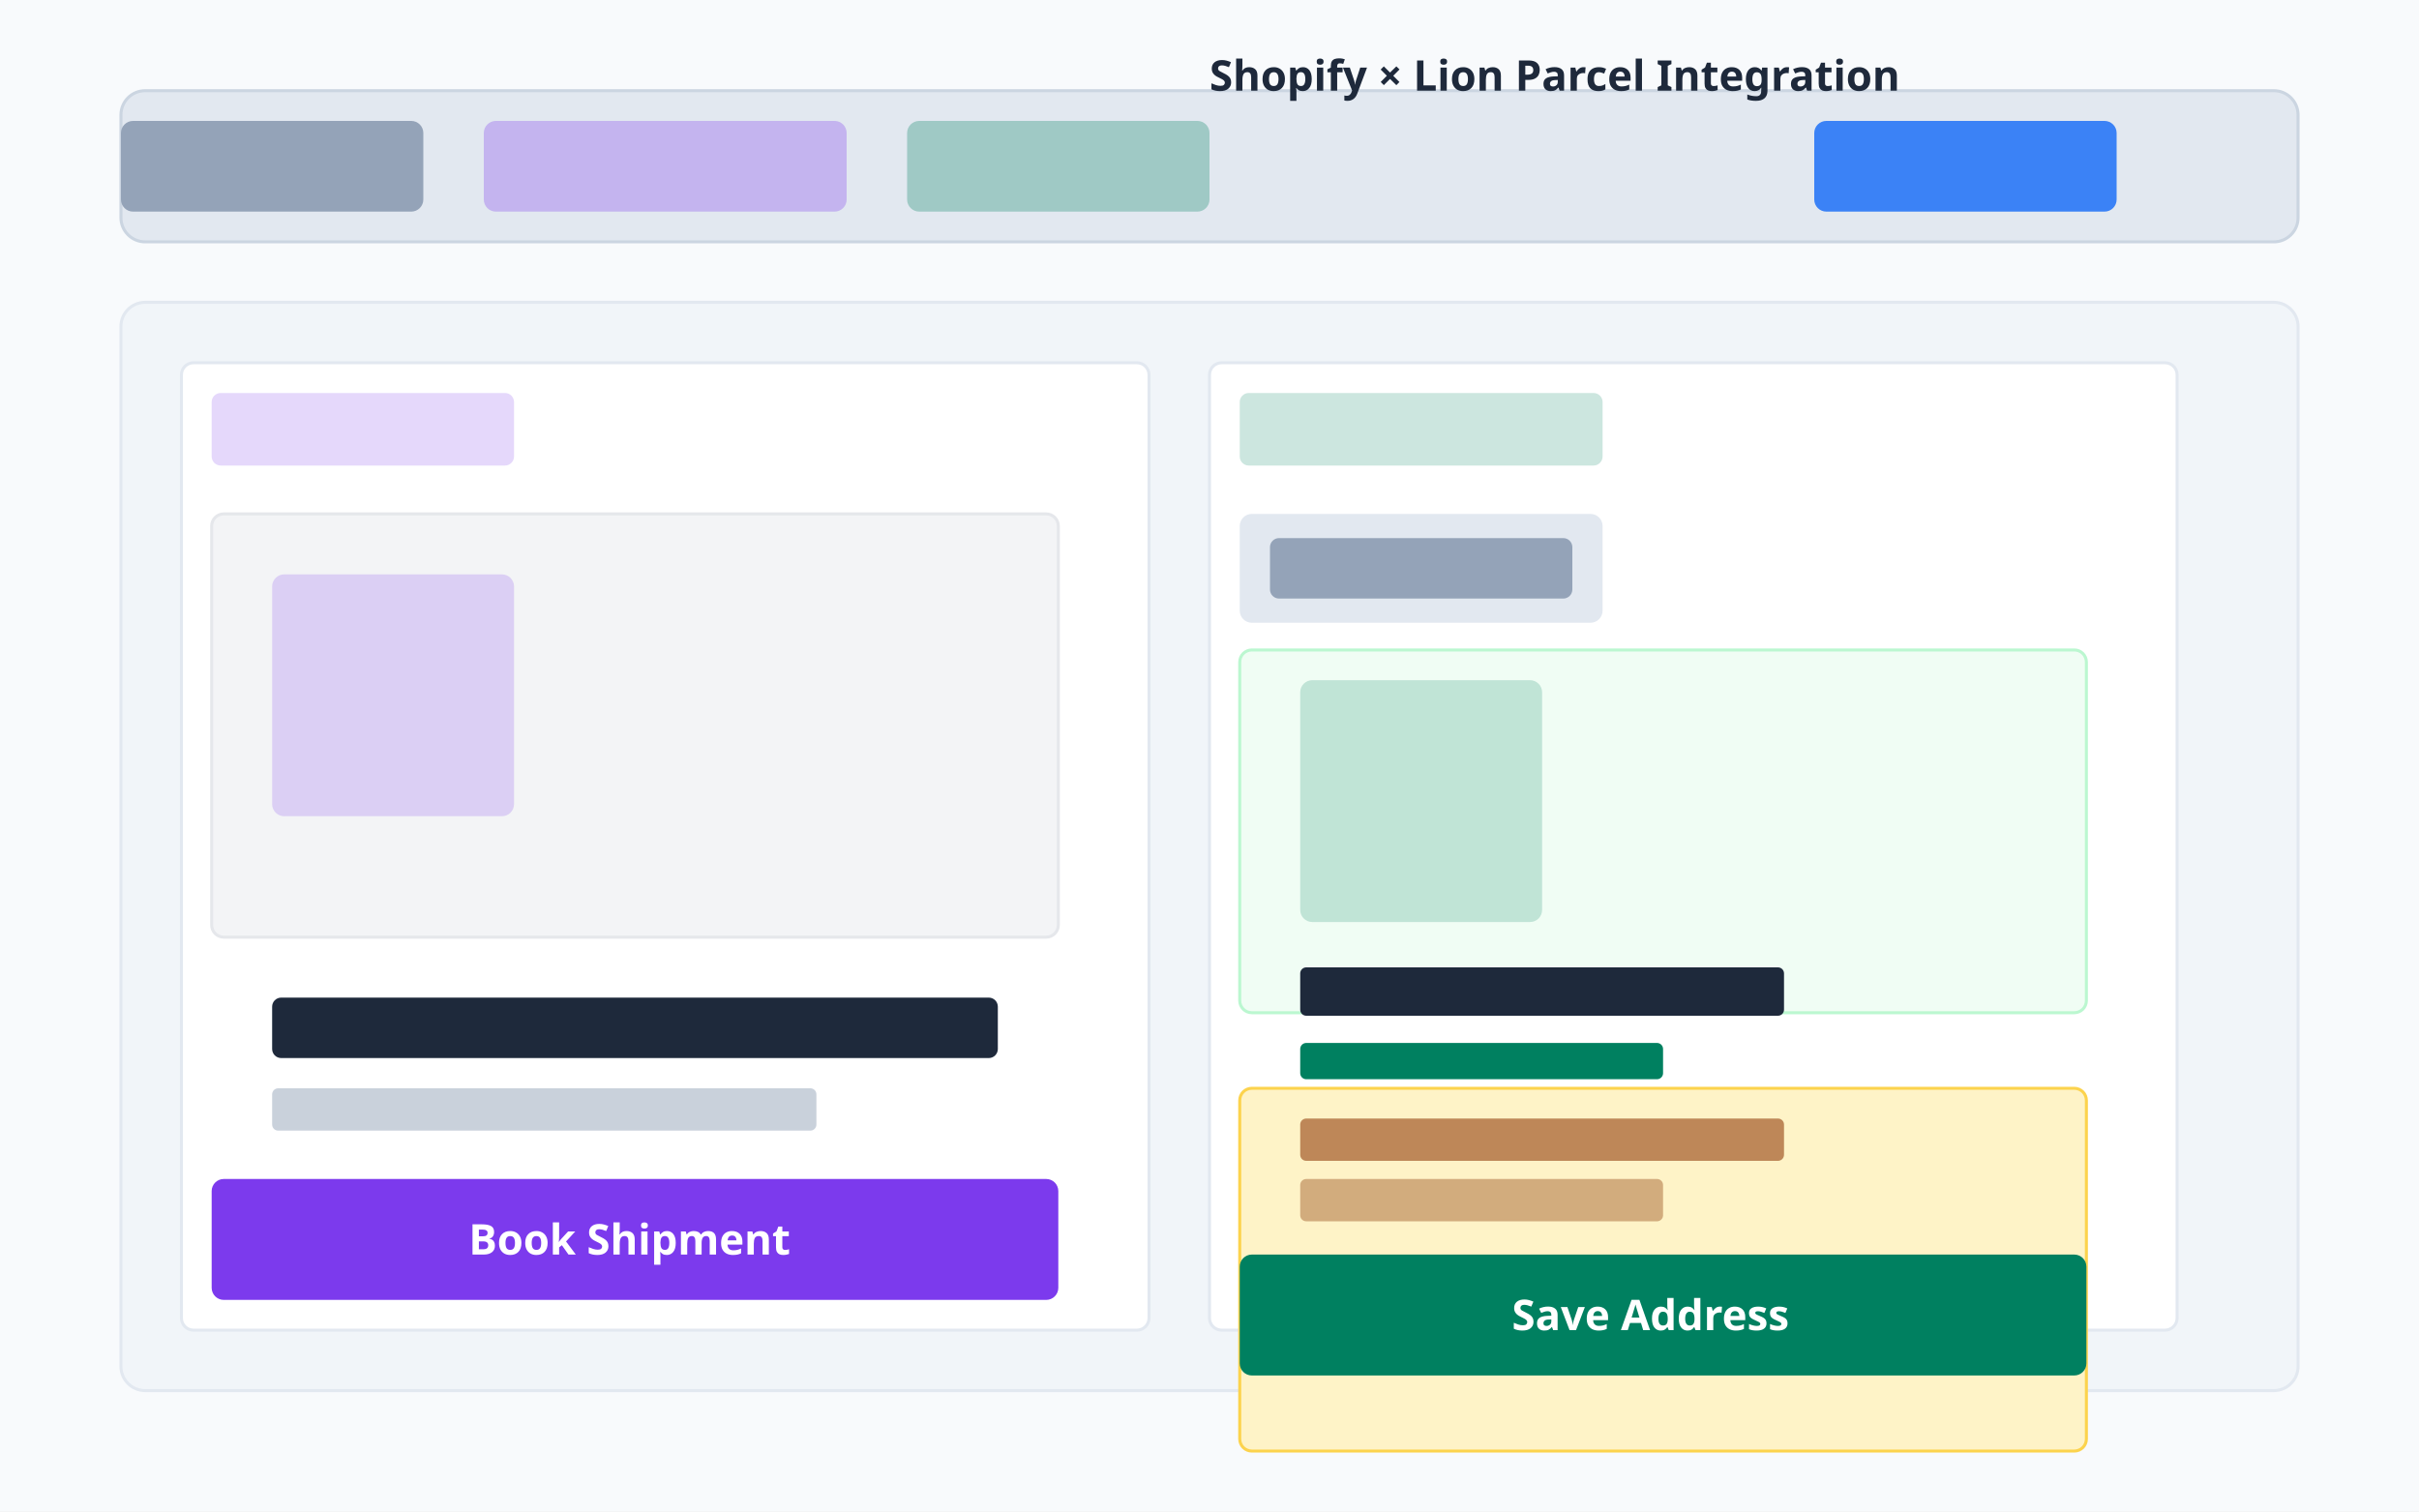
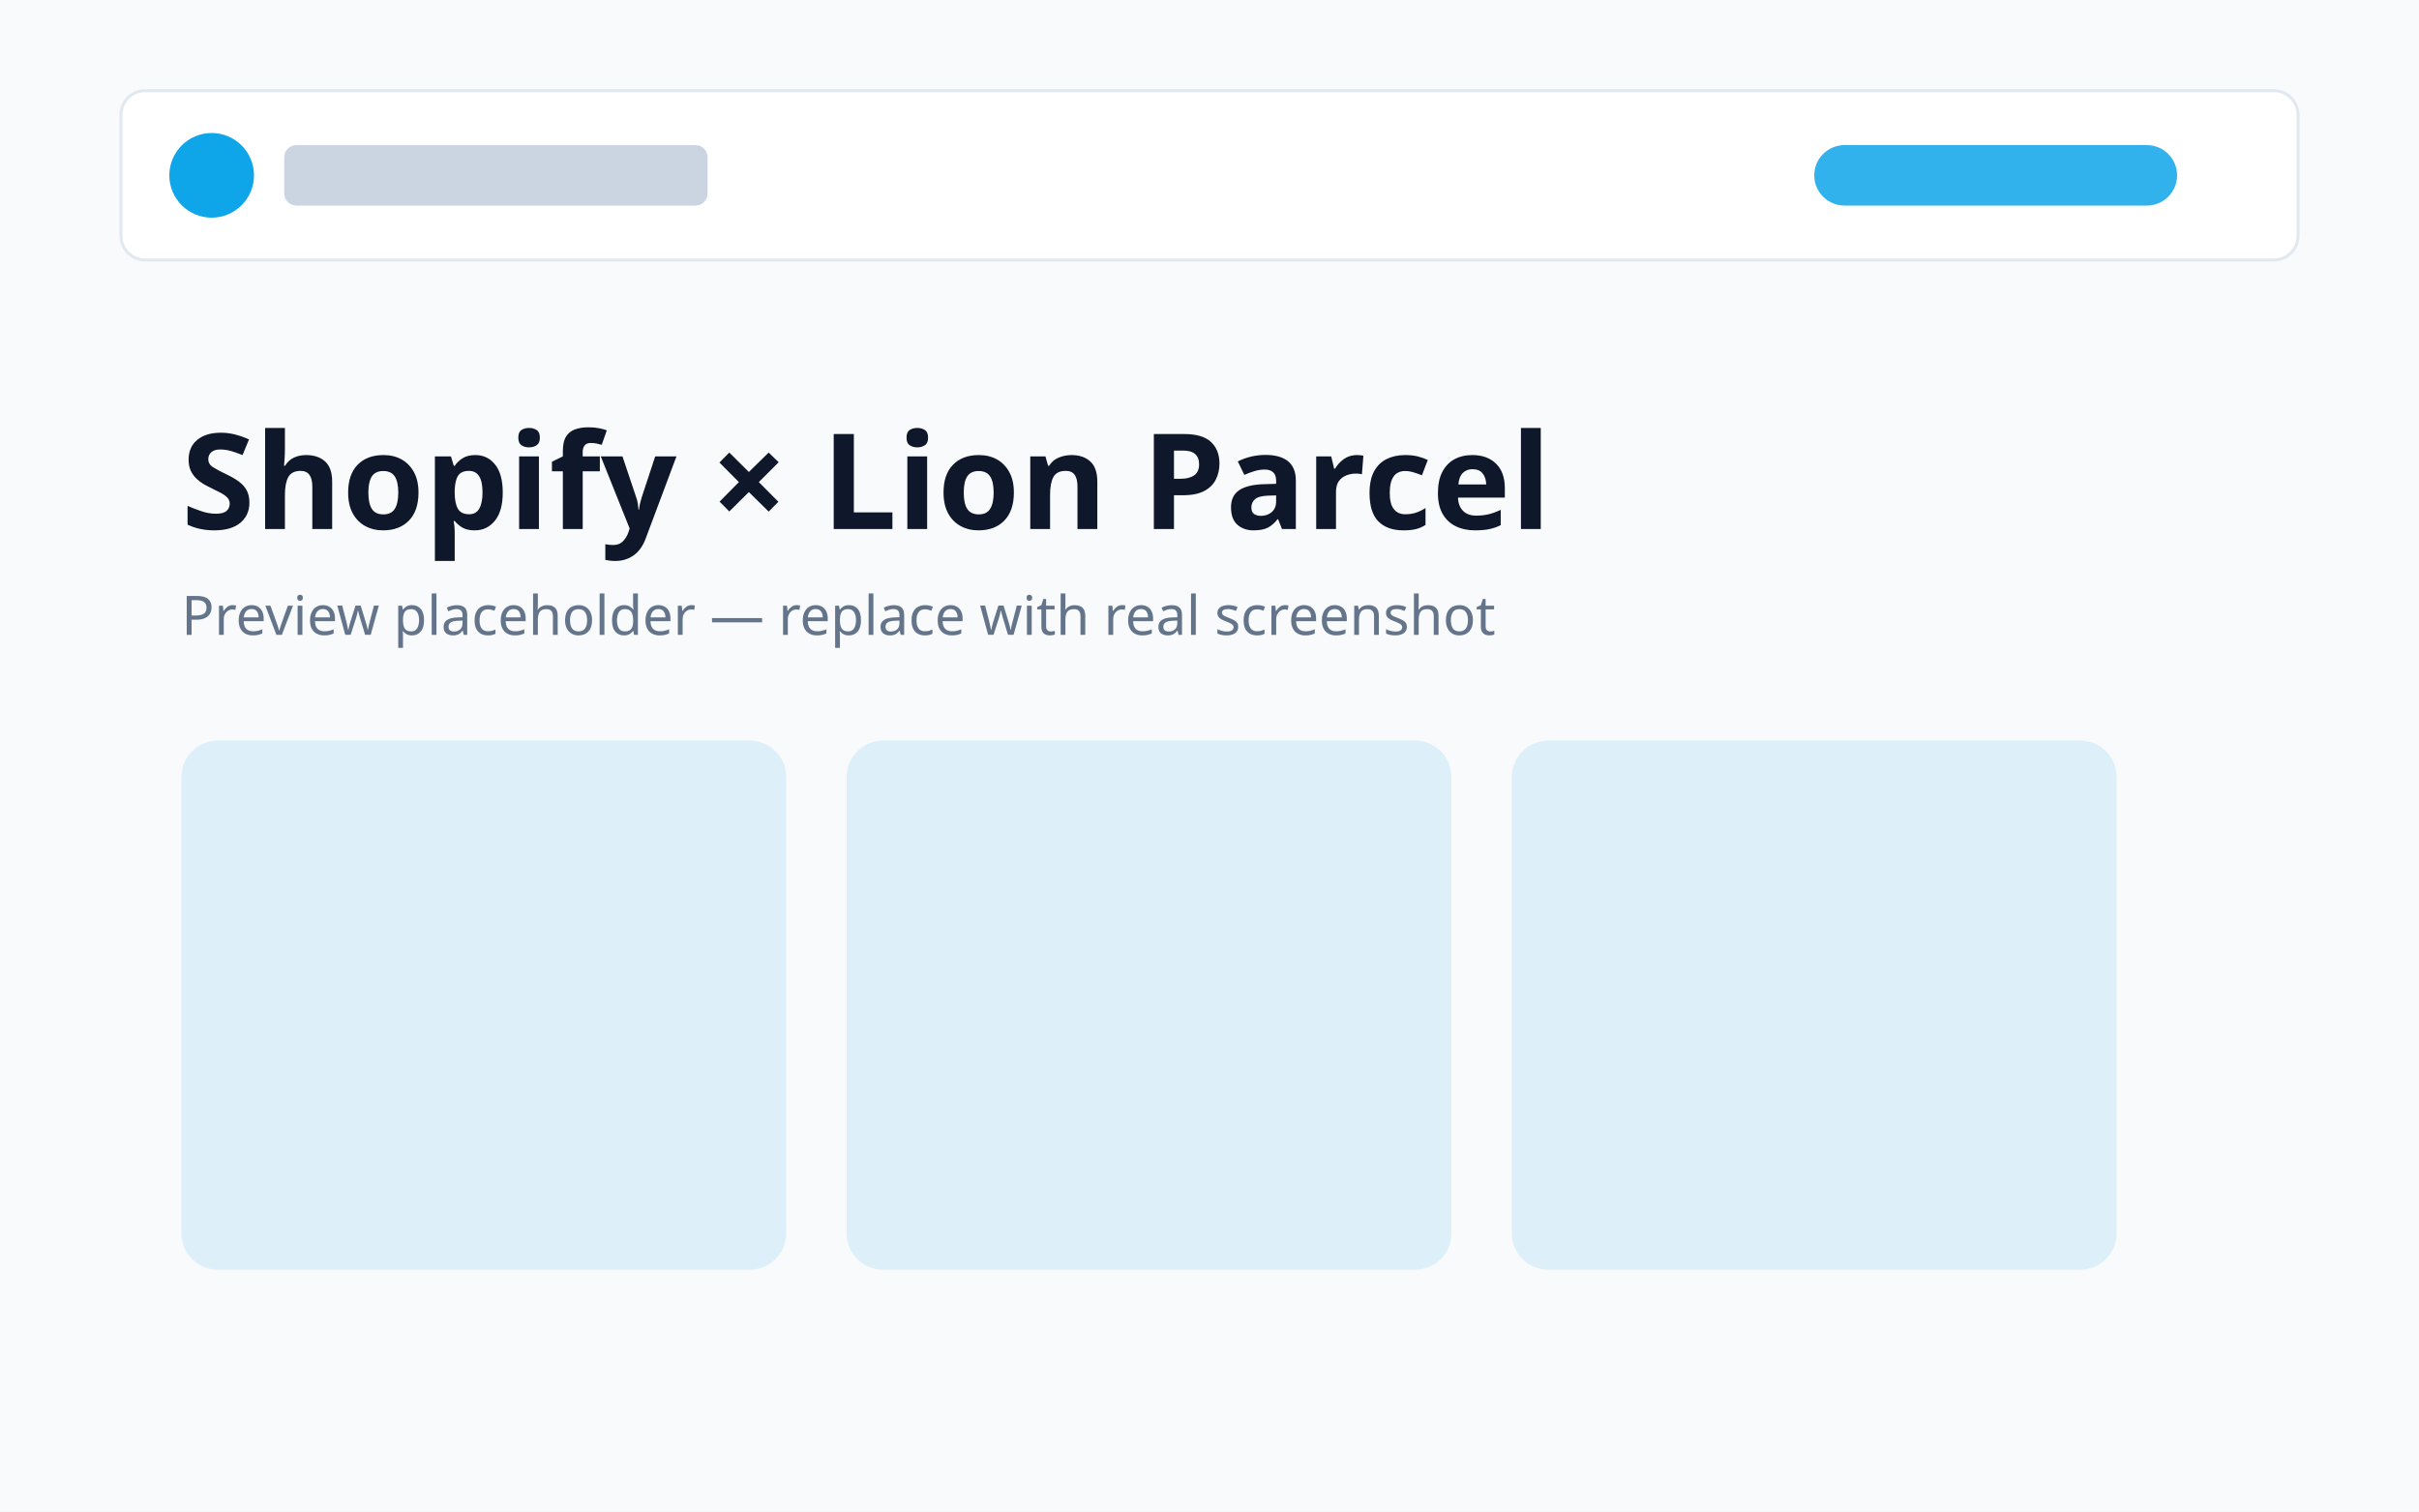
<svg xmlns="http://www.w3.org/2000/svg" width="800" height="500" viewBox="0 0 800 500" fill="none">
  <rect width="800" height="500" fill="#f8fafc" />
-   <rect x="40" y="30" width="720" height="50" rx="8" fill="#e2e8f0" stroke="#cbd5e1" />
-   <rect x="40" y="40" width="100" height="30" rx="4" fill="#94a3b8" />
-   <rect x="160" y="40" width="120" height="30" rx="4" fill="#7c3aed" opacity="0.3" />
-   <rect x="300" y="40" width="100" height="30" rx="4" fill="#008060" opacity="0.3" />
-   <rect x="600" y="40" width="100" height="30" rx="4" fill="#3b82f6" />
-   <rect x="40" y="100" width="720" height="360" rx="8" fill="#f1f5f9" stroke="#e2e8f0" />
-   <rect x="60" y="120" width="320" height="320" rx="4" fill="#fff" stroke="#e2e8f0" />
-   <rect x="70" y="130" width="100" height="24" rx="3" fill="#7c3aed" opacity="0.2" />
-   <rect x="70" y="170" width="280" height="140" rx="4" fill="#f3f4f6" stroke="#e5e7eb" />
-   <rect x="90" y="190" width="80" height="80" rx="4" fill="#7c3aed" opacity="0.2" />
-   <rect x="90" y="330" width="240" height="20" rx="3" fill="#1e293b" />
-   <rect x="90" y="360" width="180" height="14" rx="2" fill="#94a3b8" opacity="0.5" />
-   <rect x="70" y="390" width="280" height="40" rx="4" fill="#7c3aed" />
-   <text x="155" y="415" font-family="system-ui" font-size="14" font-weight="600" fill="white">Book Shipment</text>
-   <rect x="400" y="120" width="320" height="320" rx="4" fill="#fff" stroke="#e2e8f0" />
-   <rect x="410" y="130" width="120" height="24" rx="3" fill="#008060" opacity="0.2" />
-   <rect x="410" y="170" width="120" height="36" rx="4" fill="#e2e8f0" />
-   <rect x="420" y="178" width="100" height="20" rx="3" fill="#94a3b8" />
-   <rect x="410" y="215" width="280" height="120" rx="4" fill="#f0fdf4" stroke="#bbf7d0" />
-   <rect x="430" y="225" width="80" height="80" rx="4" fill="#008060" opacity="0.2" />
-   <rect x="430" y="320" width="160" height="16" rx="2" fill="#1e293b" />
-   <rect x="430" y="345" width="120" height="12" rx="2" fill="#008060" />
-   <rect x="410" y="360" width="280" height="120" rx="4" fill="#fef3c7" stroke="#fcd34d" />
-   <rect x="430" y="370" width="160" height="14" rx="2" fill="#92400e" opacity="0.6" />
-   <rect x="430" y="390" width="120" height="14" rx="2" fill="#92400e" opacity="0.4" />
-   <rect x="410" y="415" width="280" height="40" rx="4" fill="#008060" />
-   <text x="500" y="440" font-family="system-ui" font-size="14" font-weight="600" fill="white">Save Address</text>
-   <text x="400" y="30" font-family="system-ui" font-size="14" font-weight="600" fill="#1e293b">Shopify × Lion Parcel Integration</text>
+   <rect x="40" y="30" width="720" height="56" rx="8" fill="#ffffff" stroke="#e2e8f0" />
+   <circle cx="70" cy="58" r="14" fill="#0EA5E9" />
+   <rect x="94" y="48" width="140" height="20" rx="4" fill="#cbd5e1" />
+   <rect x="600" y="48" width="120" height="20" rx="10" fill="#0EA5E9" opacity="0.85" />
+   <text x="60" y="175" font-family="system-ui, sans-serif" font-size="44" font-weight="700" fill="#0f172a">Shopify × Lion Parcel</text>
+   <text x="60" y="210" font-family="system-ui, sans-serif" font-size="18" fill="#64748b">Preview placeholder — replace with real screenshot</text>
+   <rect x="60" y="245" width="200" height="175" rx="12" fill="#0EA5E9" opacity="0.12" />
+   <rect x="280" y="245" width="200" height="175" rx="12" fill="#0EA5E9" opacity="0.12" />
+   <rect x="500" y="245" width="200" height="175" rx="12" fill="#0EA5E9" opacity="0.12" />
</svg>
